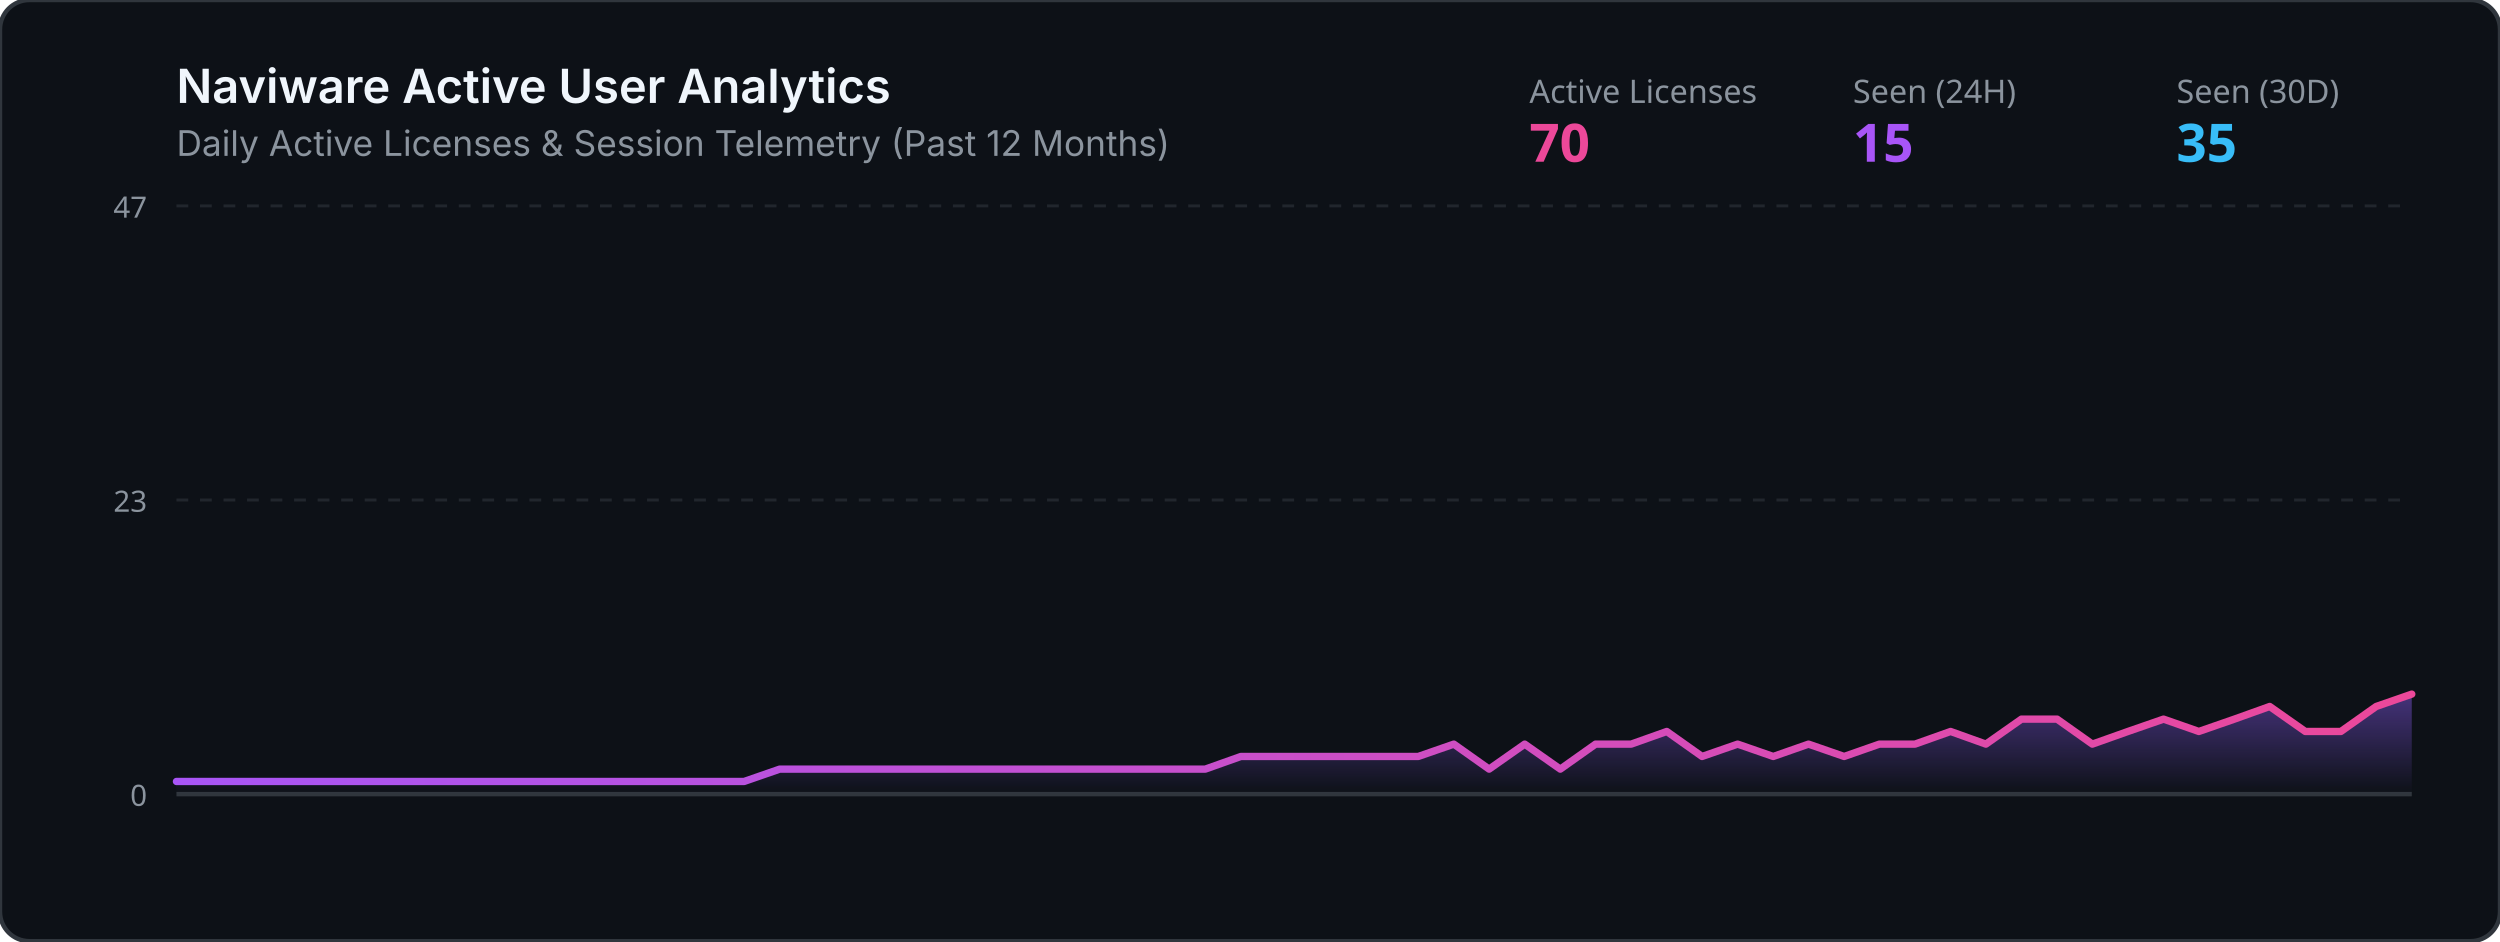
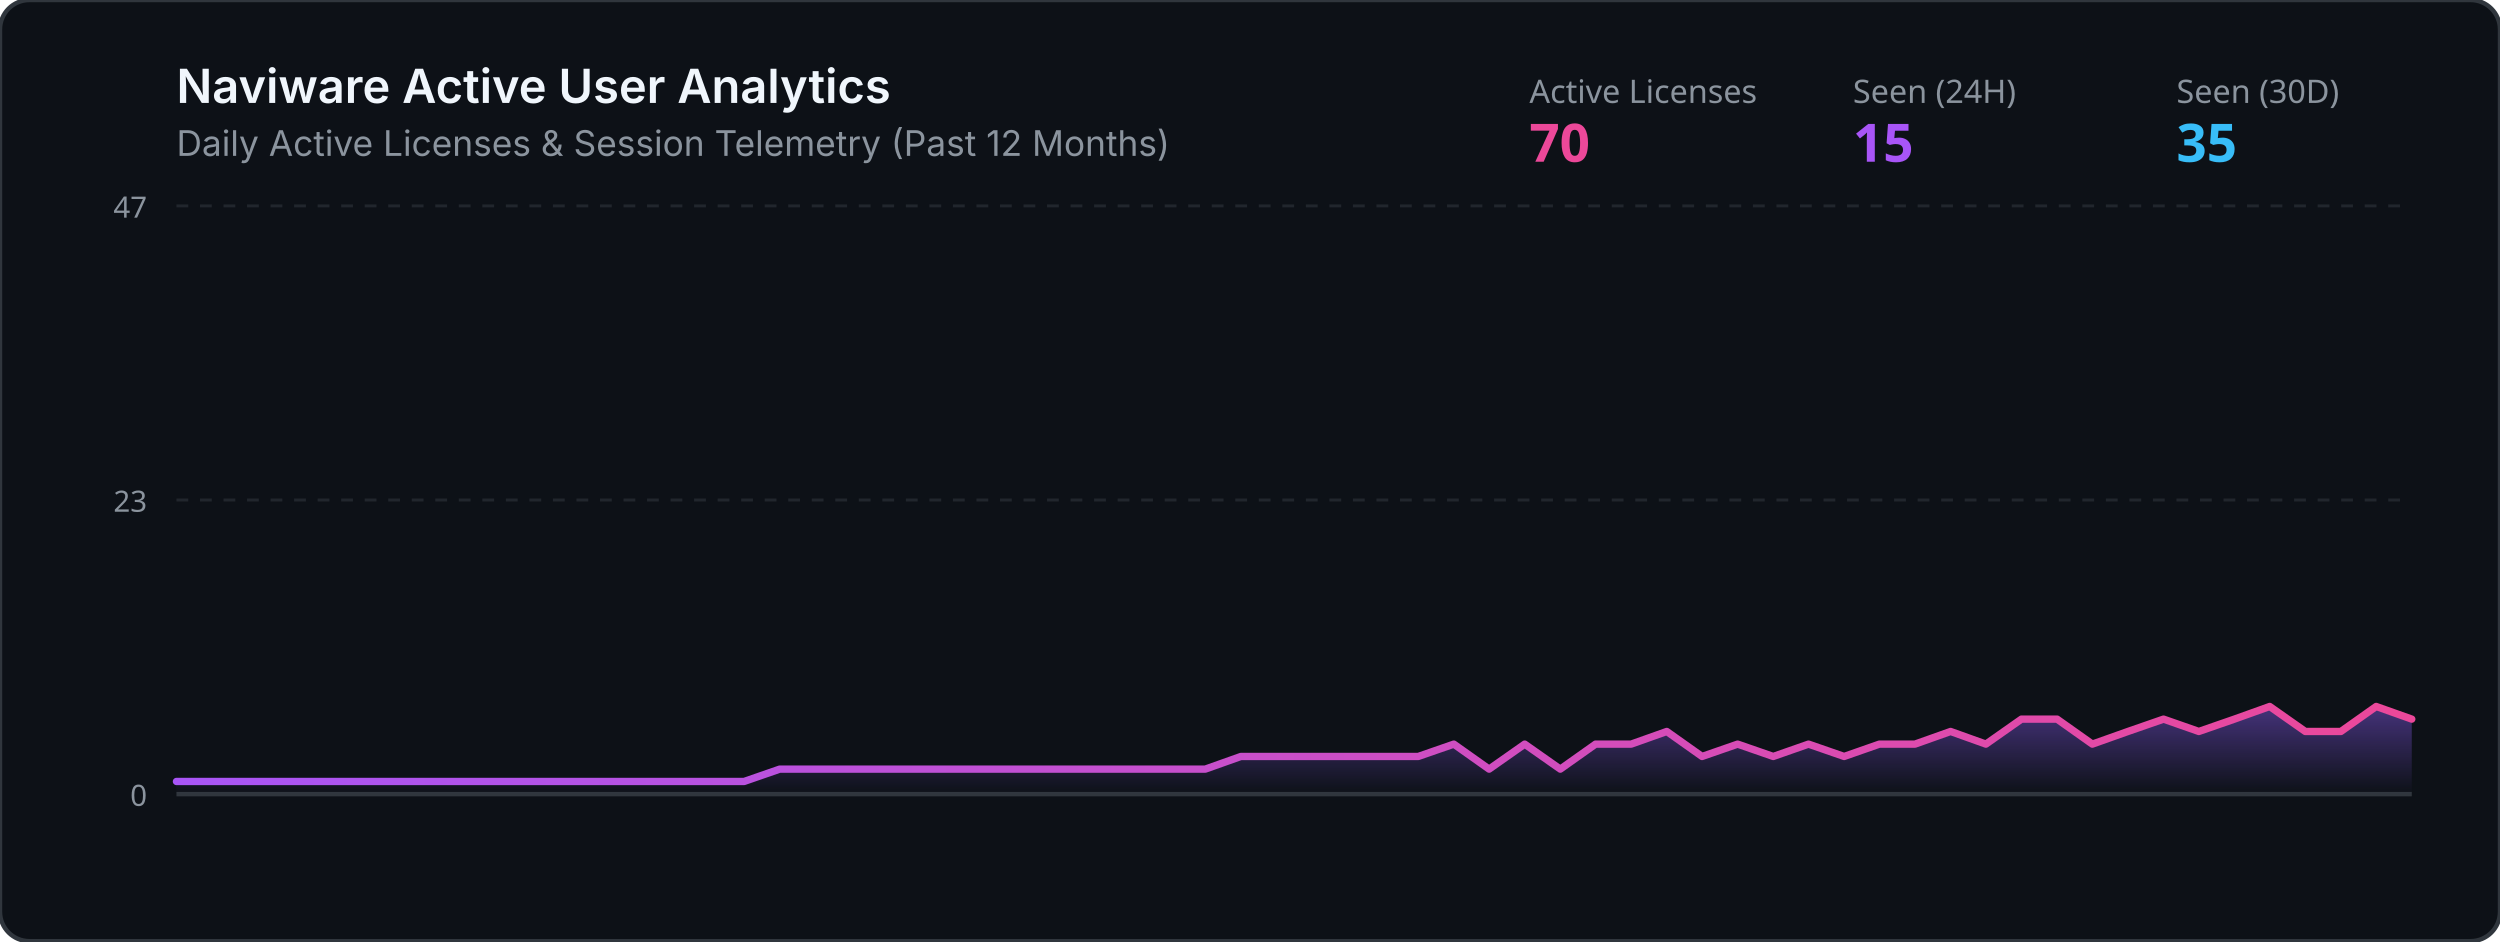
<svg xmlns="http://www.w3.org/2000/svg" viewBox="0 0 850 320" width="100%" height="320">
  <defs>
    <linearGradient id="grad" x1="0%" y1="0%" x2="0%" y2="100%">
      <stop offset="0%" stop-color="#8b5cf6" stop-opacity="0.45" />
      <stop offset="100%" stop-color="#8b5cf6" stop-opacity="0.0" />
    </linearGradient>
    <linearGradient id="lineGrad" x1="0%" y1="0%" x2="100%" y2="0%">
      <stop offset="0%" stop-color="#a855f7" />
      <stop offset="100%" stop-color="#ec4899" />
    </linearGradient>
  </defs>
  <rect width="850" height="320" rx="10" fill="#0d1117" stroke="#30363d" stroke-width="1.5" />
  <text x="60" y="35" fill="#f0f6fc" font-family="-apple-system,BlinkMacSystemFont,Segoe UI,sans-serif" font-size="16" font-weight="600">Naviware Active User Analytics</text>
  <text x="60" y="53" fill="#8b949e" font-family="-apple-system,BlinkMacSystemFont,Segoe UI,sans-serif" font-size="12">Daily Active Licenses &amp; Session Telemetry (Past 12 Months)</text>
  <text x="520" y="35" fill="#8b949e" font-family="sans-serif" font-size="11">Active Licenses</text>
  <text x="520" y="55" fill="#ec4899" font-family="sans-serif" font-size="18" font-weight="bold">70</text>
  <text x="630" y="35" fill="#8b949e" font-family="sans-serif" font-size="11">Seen (24H)</text>
  <text x="630" y="55" fill="#a855f7" font-family="sans-serif" font-size="18" font-weight="bold">15</text>
  <text x="740" y="35" fill="#8b949e" font-family="sans-serif" font-size="11">Seen (30D)</text>
  <text x="740" y="55" fill="#38bdf8" font-family="sans-serif" font-size="18" font-weight="bold">35</text>
  <line x1="60" y1="70" x2="820" y2="70" stroke="#21262d" stroke-width="1" stroke-dasharray="4" />
  <line x1="60" y1="170.0" x2="820" y2="170.0" stroke="#21262d" stroke-width="1" stroke-dasharray="4" />
  <line x1="60" y1="270" x2="820" y2="270" stroke="#30363d" stroke-width="1.5" />
  <text x="50" y="74" fill="#8b949e" font-family="sans-serif" font-size="10" text-anchor="end">47</text>
  <text x="50" y="174.0" fill="#8b949e" font-family="sans-serif" font-size="10" text-anchor="end">23</text>
  <text x="50" y="274" fill="#8b949e" font-family="sans-serif" font-size="10" text-anchor="end">0</text>
-   <polygon points="60,270 60.0,265.7 72.1,265.7 84.1,265.7 96.2,265.7 108.3,265.7 120.3,265.7 132.4,265.7 144.4,265.7 156.5,265.7 168.6,265.7 180.6,265.7 192.7,265.7 204.8,265.7 216.8,265.7 228.9,265.7 241.0,265.7 253.0,265.7 265.1,261.5 277.1,261.5 289.2,261.5 301.3,261.5 313.3,261.5 325.4,261.5 337.5,261.5 349.5,261.5 361.6,261.5 373.7,261.5 385.7,261.5 397.8,261.5 409.8,261.5 421.9,257.2 434.0,257.2 446.0,257.2 458.1,257.2 470.2,257.2 482.2,257.2 494.3,253.0 506.3,261.5 518.4,253.0 530.5,261.5 542.5,253.0 554.6,253.0 566.7,248.7 578.7,257.2 590.8,253.0 602.9,257.2 614.9,253.0 627.0,257.2 639.0,253.0 651.1,253.0 663.2,248.7 675.2,253.0 687.3,244.5 699.4,244.5 711.4,253.0 723.5,248.7 735.6,244.5 747.6,248.7 759.7,244.5 771.7,240.2 783.8,248.7 795.9,248.7 807.9,240.2 820.0,236.0 820,270" fill="url(#grad)" />
-   <polyline points="60.0,265.7 72.1,265.7 84.1,265.7 96.2,265.7 108.3,265.7 120.3,265.7 132.4,265.7 144.4,265.7 156.5,265.7 168.6,265.7 180.6,265.7 192.7,265.7 204.8,265.7 216.8,265.7 228.9,265.7 241.0,265.7 253.0,265.7 265.1,261.5 277.1,261.5 289.2,261.5 301.3,261.5 313.3,261.5 325.4,261.5 337.5,261.5 349.5,261.5 361.6,261.5 373.7,261.5 385.7,261.5 397.8,261.5 409.8,261.5 421.9,257.2 434.0,257.2 446.0,257.2 458.1,257.2 470.2,257.2 482.2,257.2 494.3,253.0 506.3,261.5 518.4,253.0 530.5,261.5 542.5,253.0 554.6,253.0 566.7,248.7 578.7,257.2 590.8,253.0 602.9,257.2 614.9,253.0 627.0,257.2 639.0,253.0 651.1,253.0 663.2,248.7 675.2,253.0 687.3,244.5 699.4,244.5 711.4,253.0 723.5,248.7 735.6,244.5 747.6,248.7 759.7,244.5 771.7,240.2 783.8,248.7 795.9,248.7 807.9,240.2 820.0,236.0" fill="none" stroke="url(#lineGrad)" stroke-width="2.5" stroke-linecap="round" stroke-linejoin="round" />
+   <polygon points="60,270 60.0,265.7 72.1,265.7 84.1,265.7 96.2,265.7 108.3,265.7 120.3,265.7 132.4,265.7 144.4,265.7 156.5,265.7 168.6,265.7 180.6,265.7 192.7,265.7 204.8,265.7 216.8,265.7 228.9,265.7 241.0,265.7 253.0,265.7 265.1,261.5 277.1,261.5 289.2,261.5 301.3,261.5 313.3,261.5 325.4,261.5 337.5,261.5 349.5,261.5 361.6,261.5 373.7,261.5 385.7,261.5 397.8,261.5 409.8,261.5 421.9,257.2 434.0,257.2 446.0,257.2 458.1,257.2 470.2,257.2 482.2,257.2 494.3,253.0 506.3,261.5 518.4,253.0 530.5,261.5 542.5,253.0 554.6,253.0 566.7,248.7 578.7,257.2 590.8,253.0 602.9,257.2 614.9,253.0 627.0,257.2 639.0,253.0 651.1,253.0 663.2,248.7 675.2,253.0 687.3,244.5 699.4,244.5 711.4,253.0 723.5,248.7 735.6,244.5 747.6,248.7 759.7,244.5 771.7,240.2 783.8,248.7 795.9,248.7 807.9,240.2 820.0,244.5 820,270" fill="url(#grad)" />
+   <polyline points="60.0,265.7 72.1,265.7 84.1,265.7 96.2,265.7 108.3,265.7 120.3,265.7 132.4,265.7 144.4,265.7 156.5,265.7 168.6,265.7 180.6,265.7 192.7,265.7 204.8,265.7 216.8,265.7 228.9,265.7 241.0,265.7 253.0,265.7 265.1,261.5 277.1,261.5 289.2,261.5 301.3,261.5 313.3,261.5 325.4,261.5 337.5,261.5 349.5,261.5 361.6,261.5 373.7,261.5 385.7,261.5 397.8,261.5 409.8,261.5 421.9,257.2 434.0,257.2 446.0,257.2 458.1,257.2 470.2,257.2 482.2,257.2 494.3,253.0 506.3,261.5 518.4,253.0 530.5,261.5 542.5,253.0 554.6,253.0 566.7,248.7 578.7,257.2 590.8,253.0 602.9,257.2 614.9,253.0 627.0,257.2 639.0,253.0 651.1,253.0 663.2,248.7 675.2,253.0 687.3,244.5 699.4,244.5 711.4,253.0 723.5,248.7 735.6,244.5 747.6,248.7 759.7,244.5 771.7,240.2 783.8,248.7 795.9,248.7 807.9,240.2 820.0,244.5" fill="none" stroke="url(#lineGrad)" stroke-width="2.5" stroke-linecap="round" stroke-linejoin="round" />
</svg>
